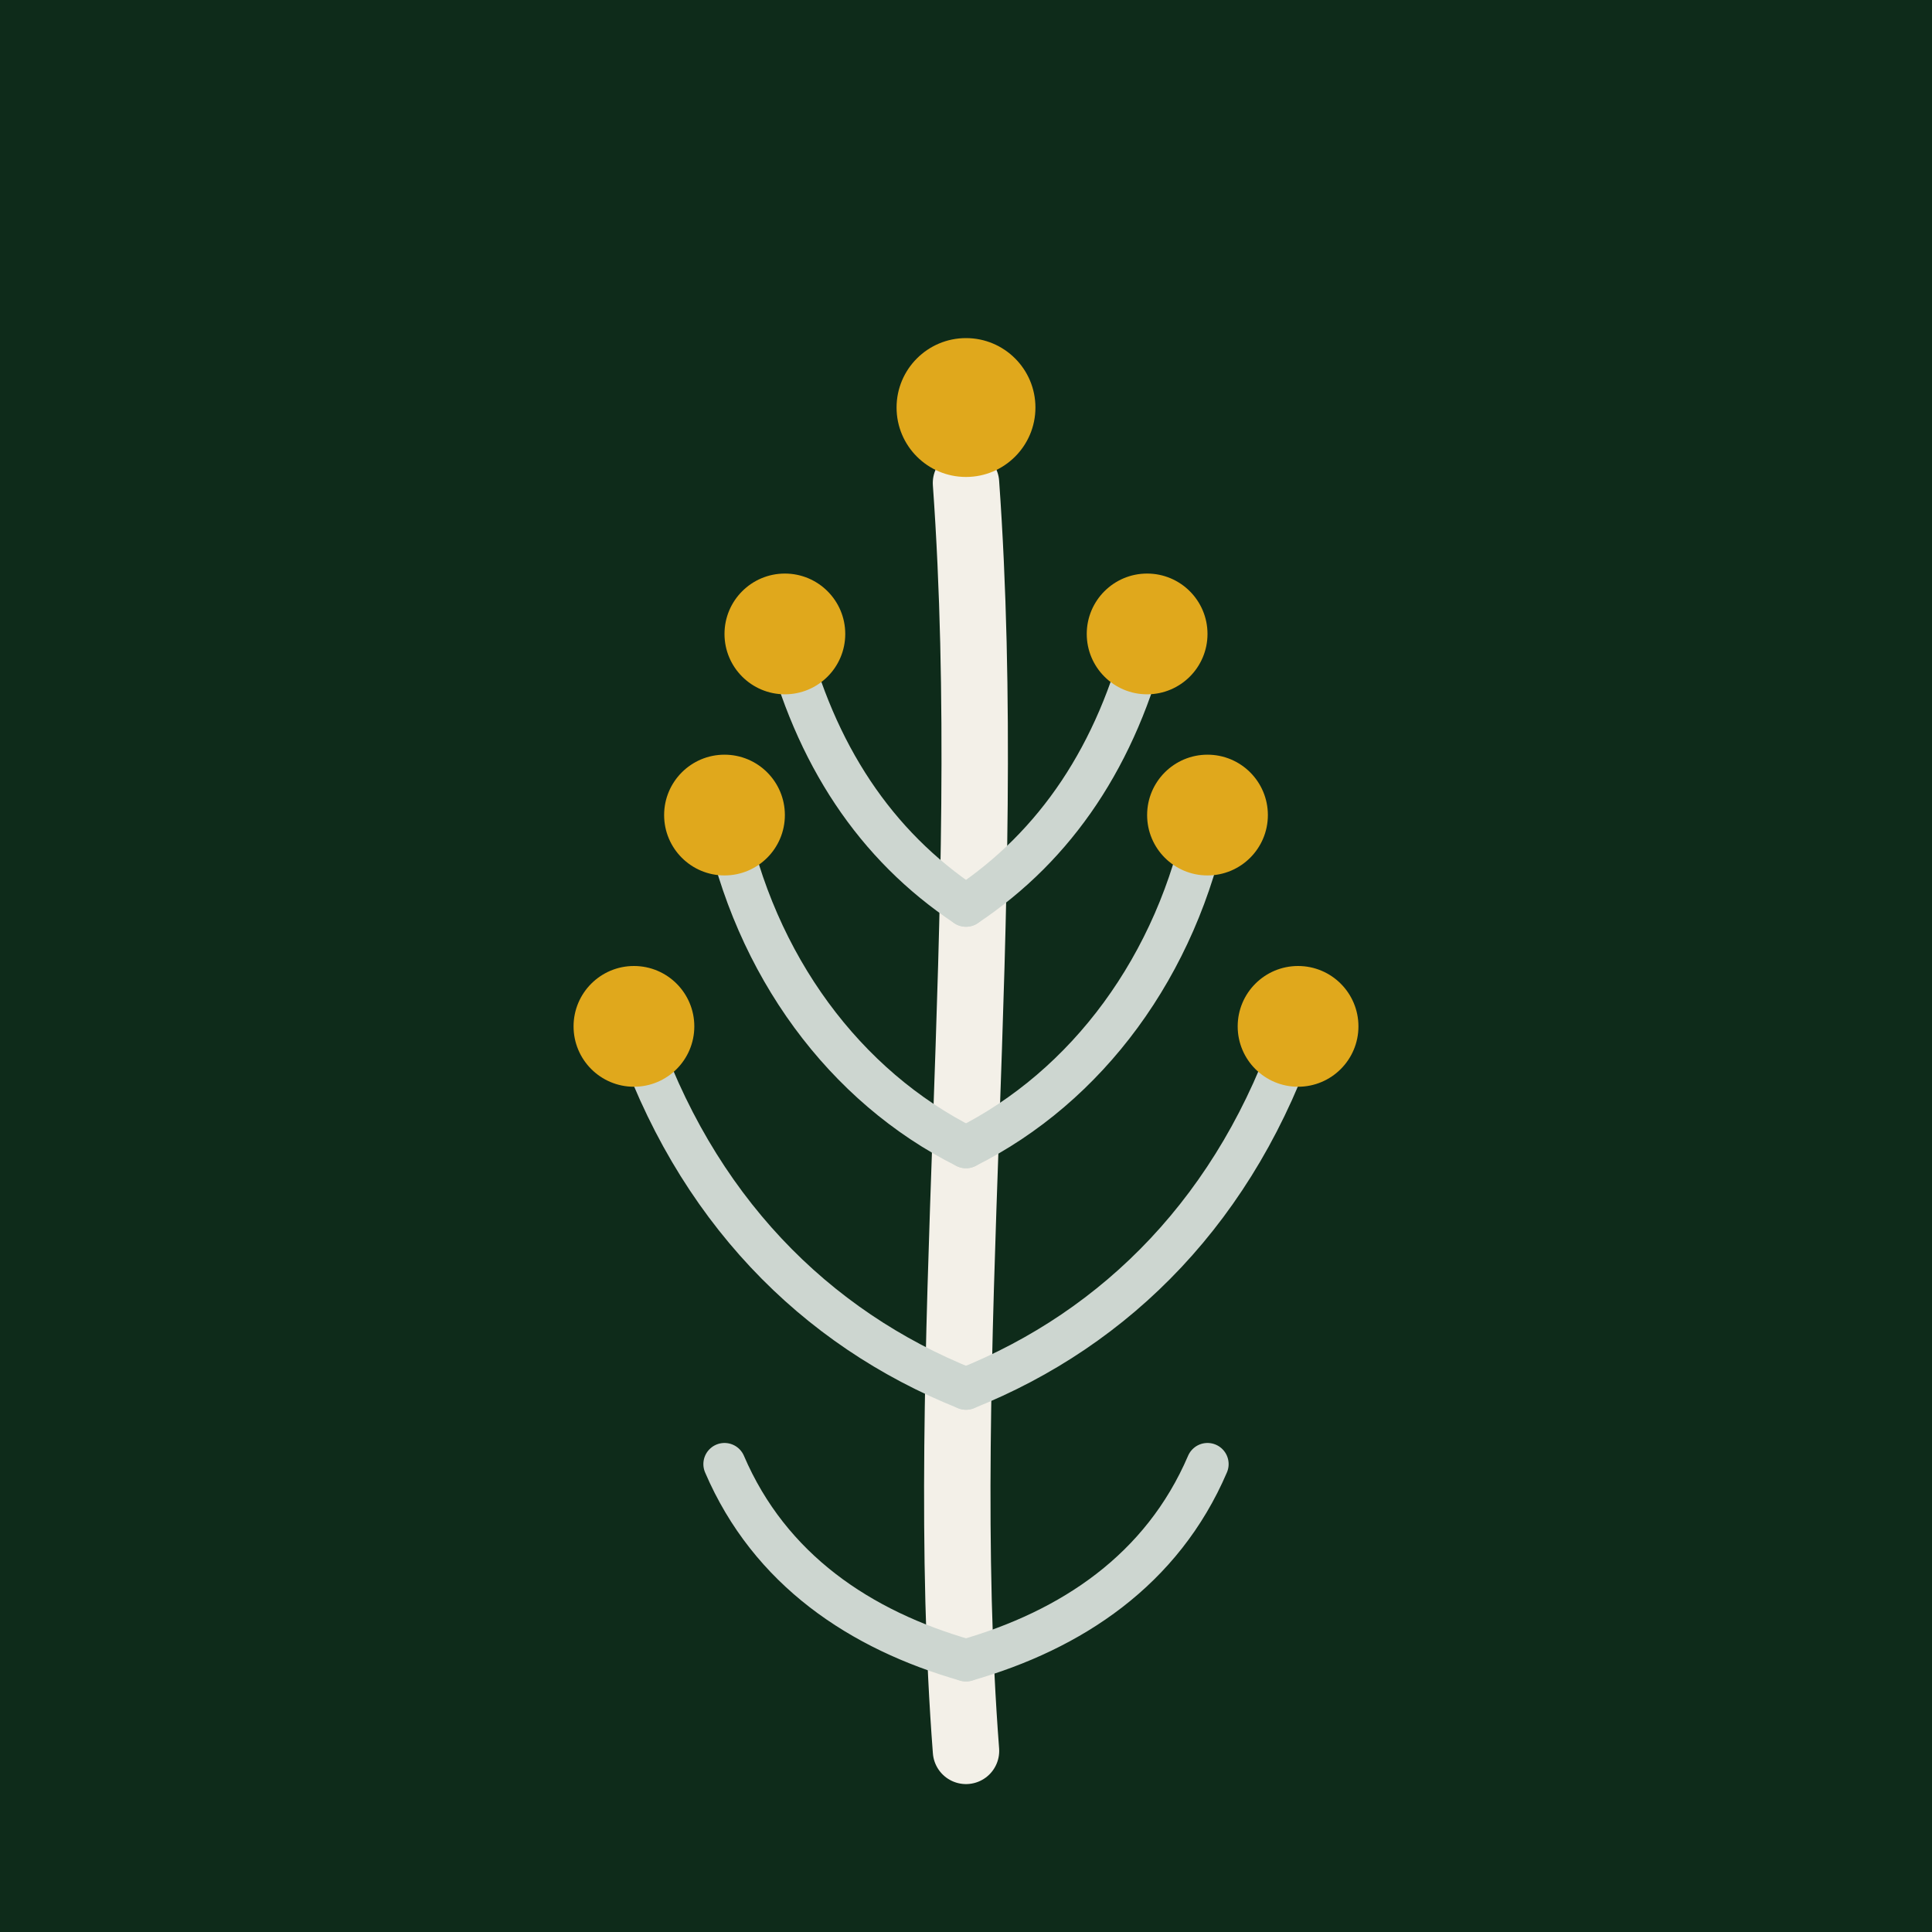
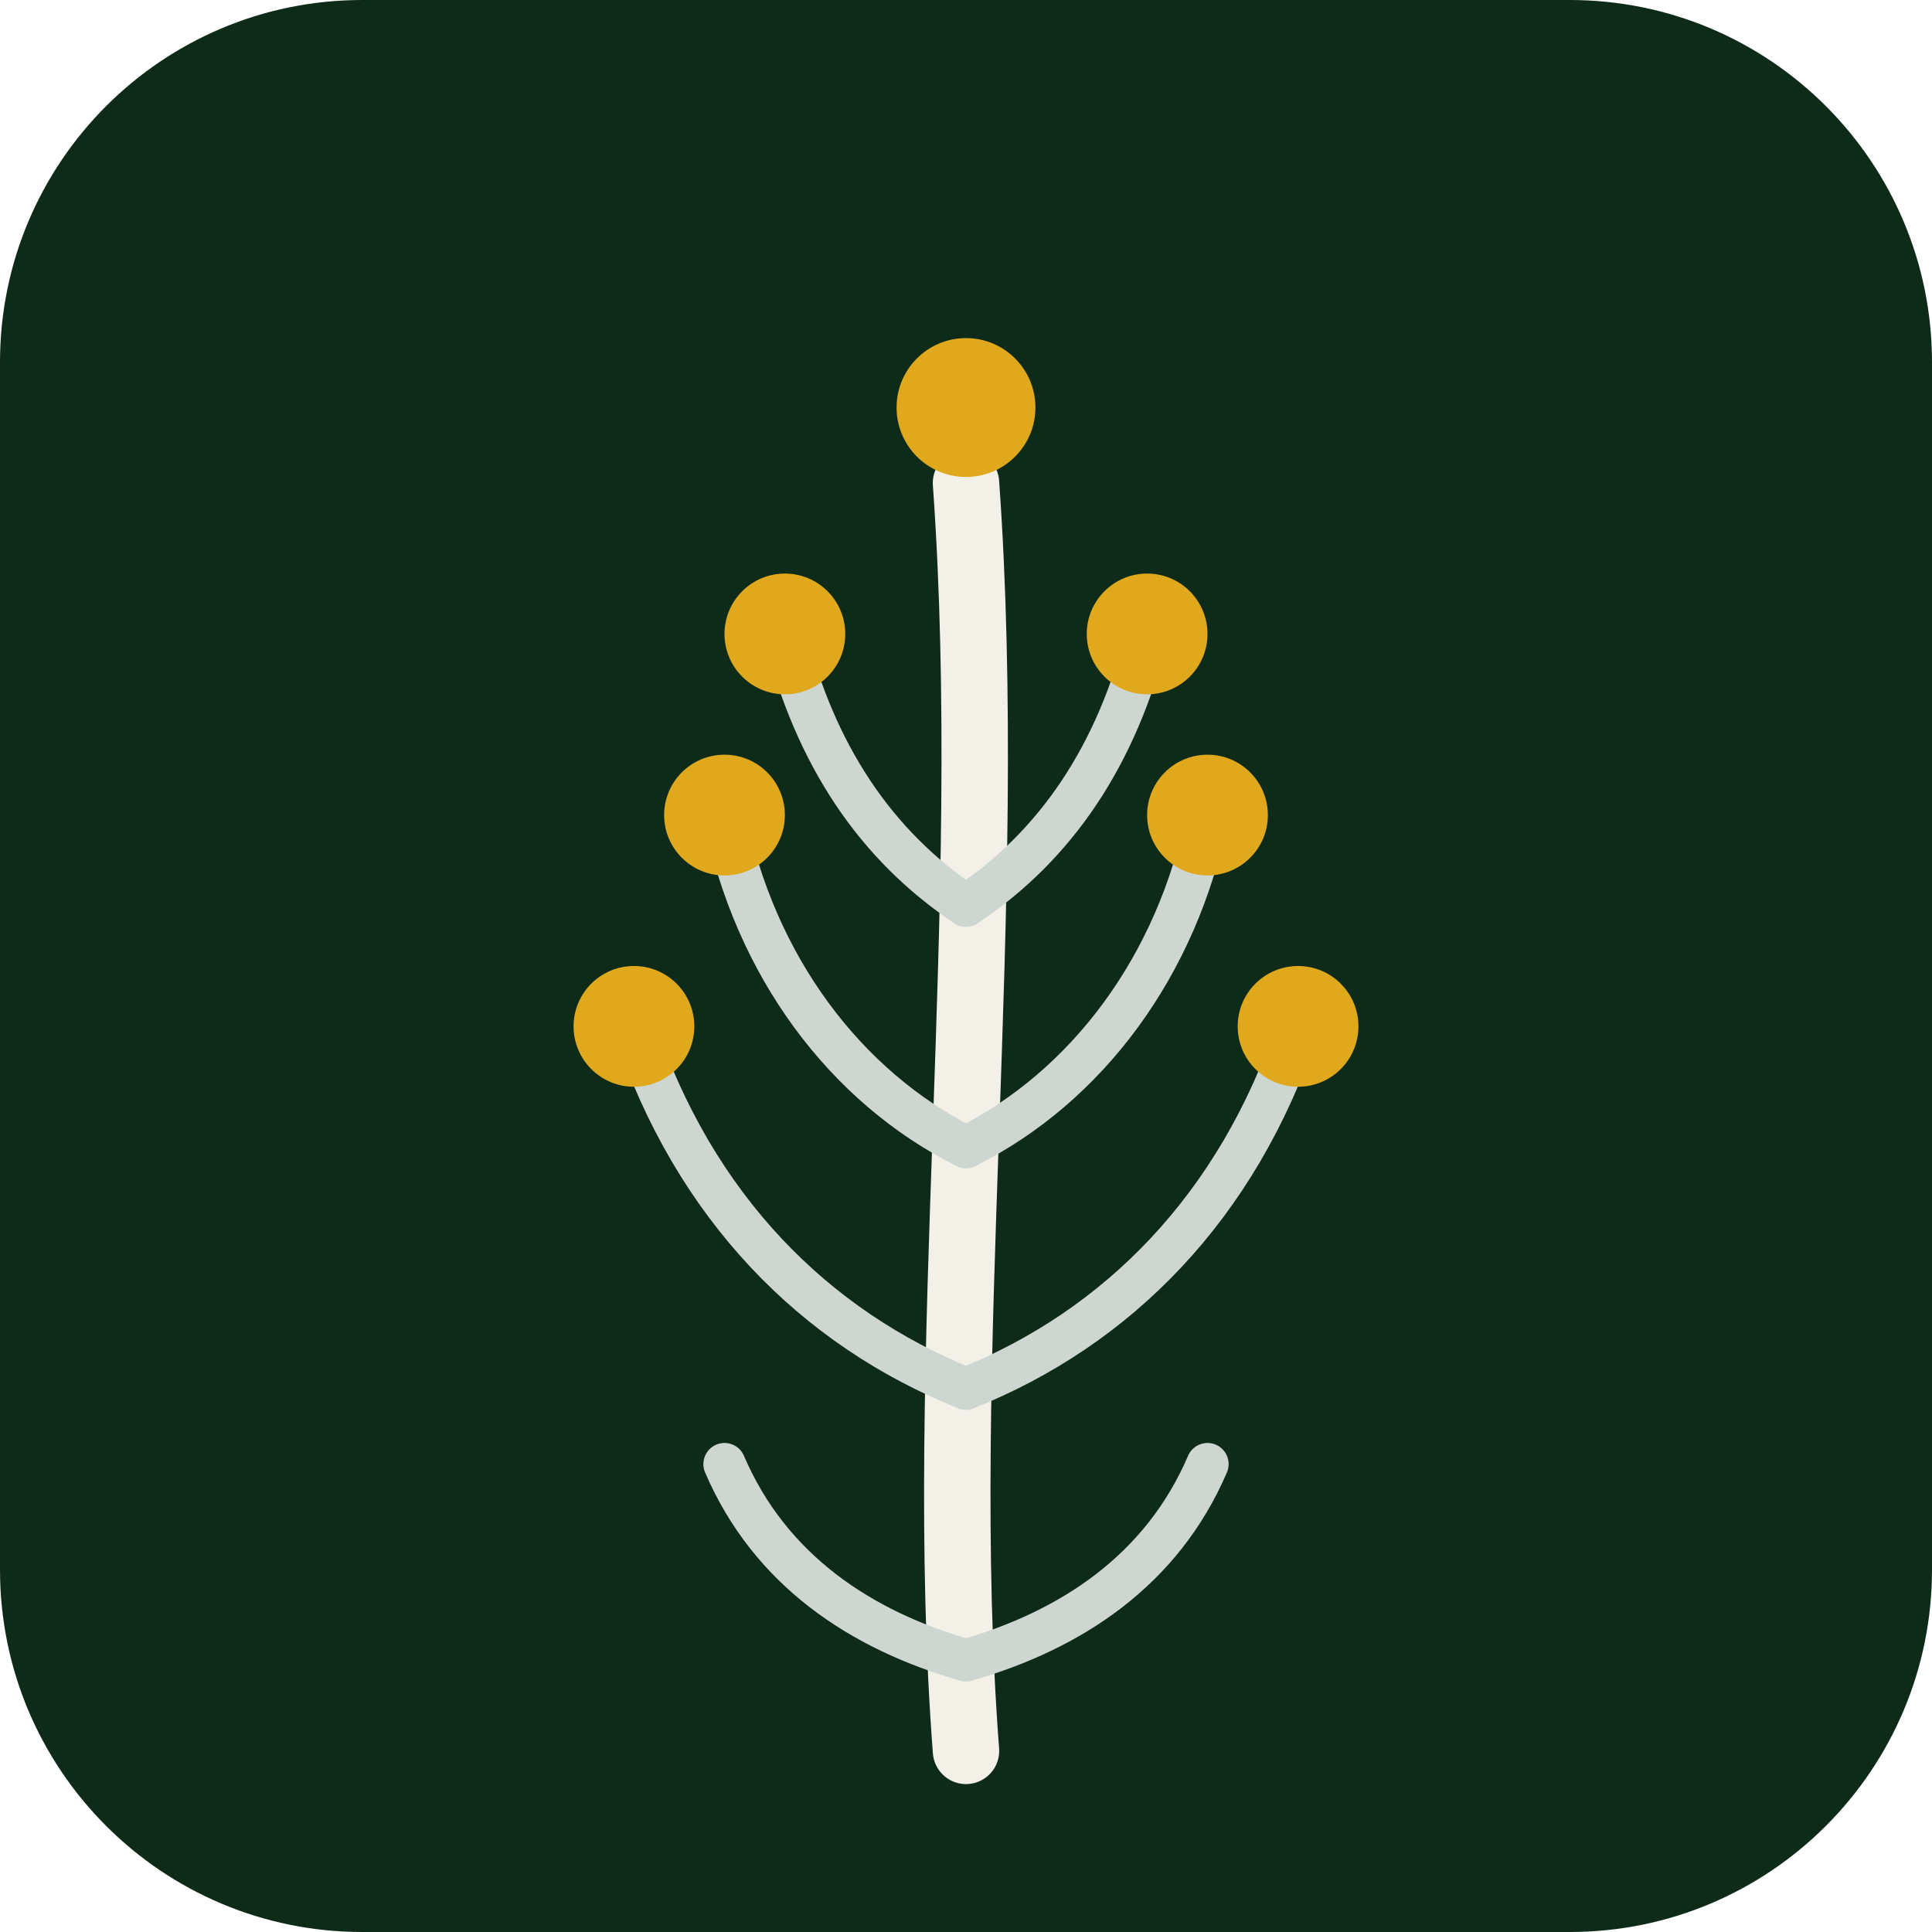
<svg xmlns="http://www.w3.org/2000/svg" viewBox="0 0 64 64" width="512" height="512" fill="none" role="img" aria-label="Solidago">
-   <rect width="64" height="64" fill="#0e2b1a" />
+   <rect width="64" height="64" rx="12" ry="12" fill="#0e2b1a" />
  <path d="M32 58C31 45 33 30 32 16" stroke="#f3f0e8" stroke-width="2.2" stroke-linecap="round" />
  <path d="M32 46C27 44 23 40 21 34" stroke="#cdd6d0" stroke-width="1.4" stroke-linecap="round" />
  <path d="M32 46C37 44 41 40 43 34" stroke="#cdd6d0" stroke-width="1.4" stroke-linecap="round" />
  <path d="M32 38C28 36 25 32 24 27" stroke="#cdd6d0" stroke-width="1.4" stroke-linecap="round" />
  <path d="M32 38C36 36 39 32 40 27" stroke="#cdd6d0" stroke-width="1.4" stroke-linecap="round" />
  <path d="M32 30C29 28 27 25 26 21" stroke="#cdd6d0" stroke-width="1.4" stroke-linecap="round" />
  <path d="M32 30C35 28 37 25 38 21" stroke="#cdd6d0" stroke-width="1.4" stroke-linecap="round" />
  <path d="M32 55C28.5 54 25.5 52 24 48.5" stroke="#cdd6d0" stroke-width="1.4" stroke-linecap="round" />
  <path d="M32 55C35.5 54 38.5 52 40 48.5" stroke="#cdd6d0" stroke-width="1.4" stroke-linecap="round" />
  <circle cx="21" cy="34" r="2" fill="#E0A81C" />
  <circle cx="43" cy="34" r="2" fill="#E0A81C" />
  <circle cx="24" cy="27" r="2" fill="#E0A81C" />
  <circle cx="40" cy="27" r="2" fill="#E0A81C" />
  <circle cx="26" cy="21" r="2" fill="#E0A81C" />
  <circle cx="38" cy="21" r="2" fill="#E0A81C" />
  <circle cx="32" cy="13.5" r="2.3" fill="#E0A81C" />
</svg>
